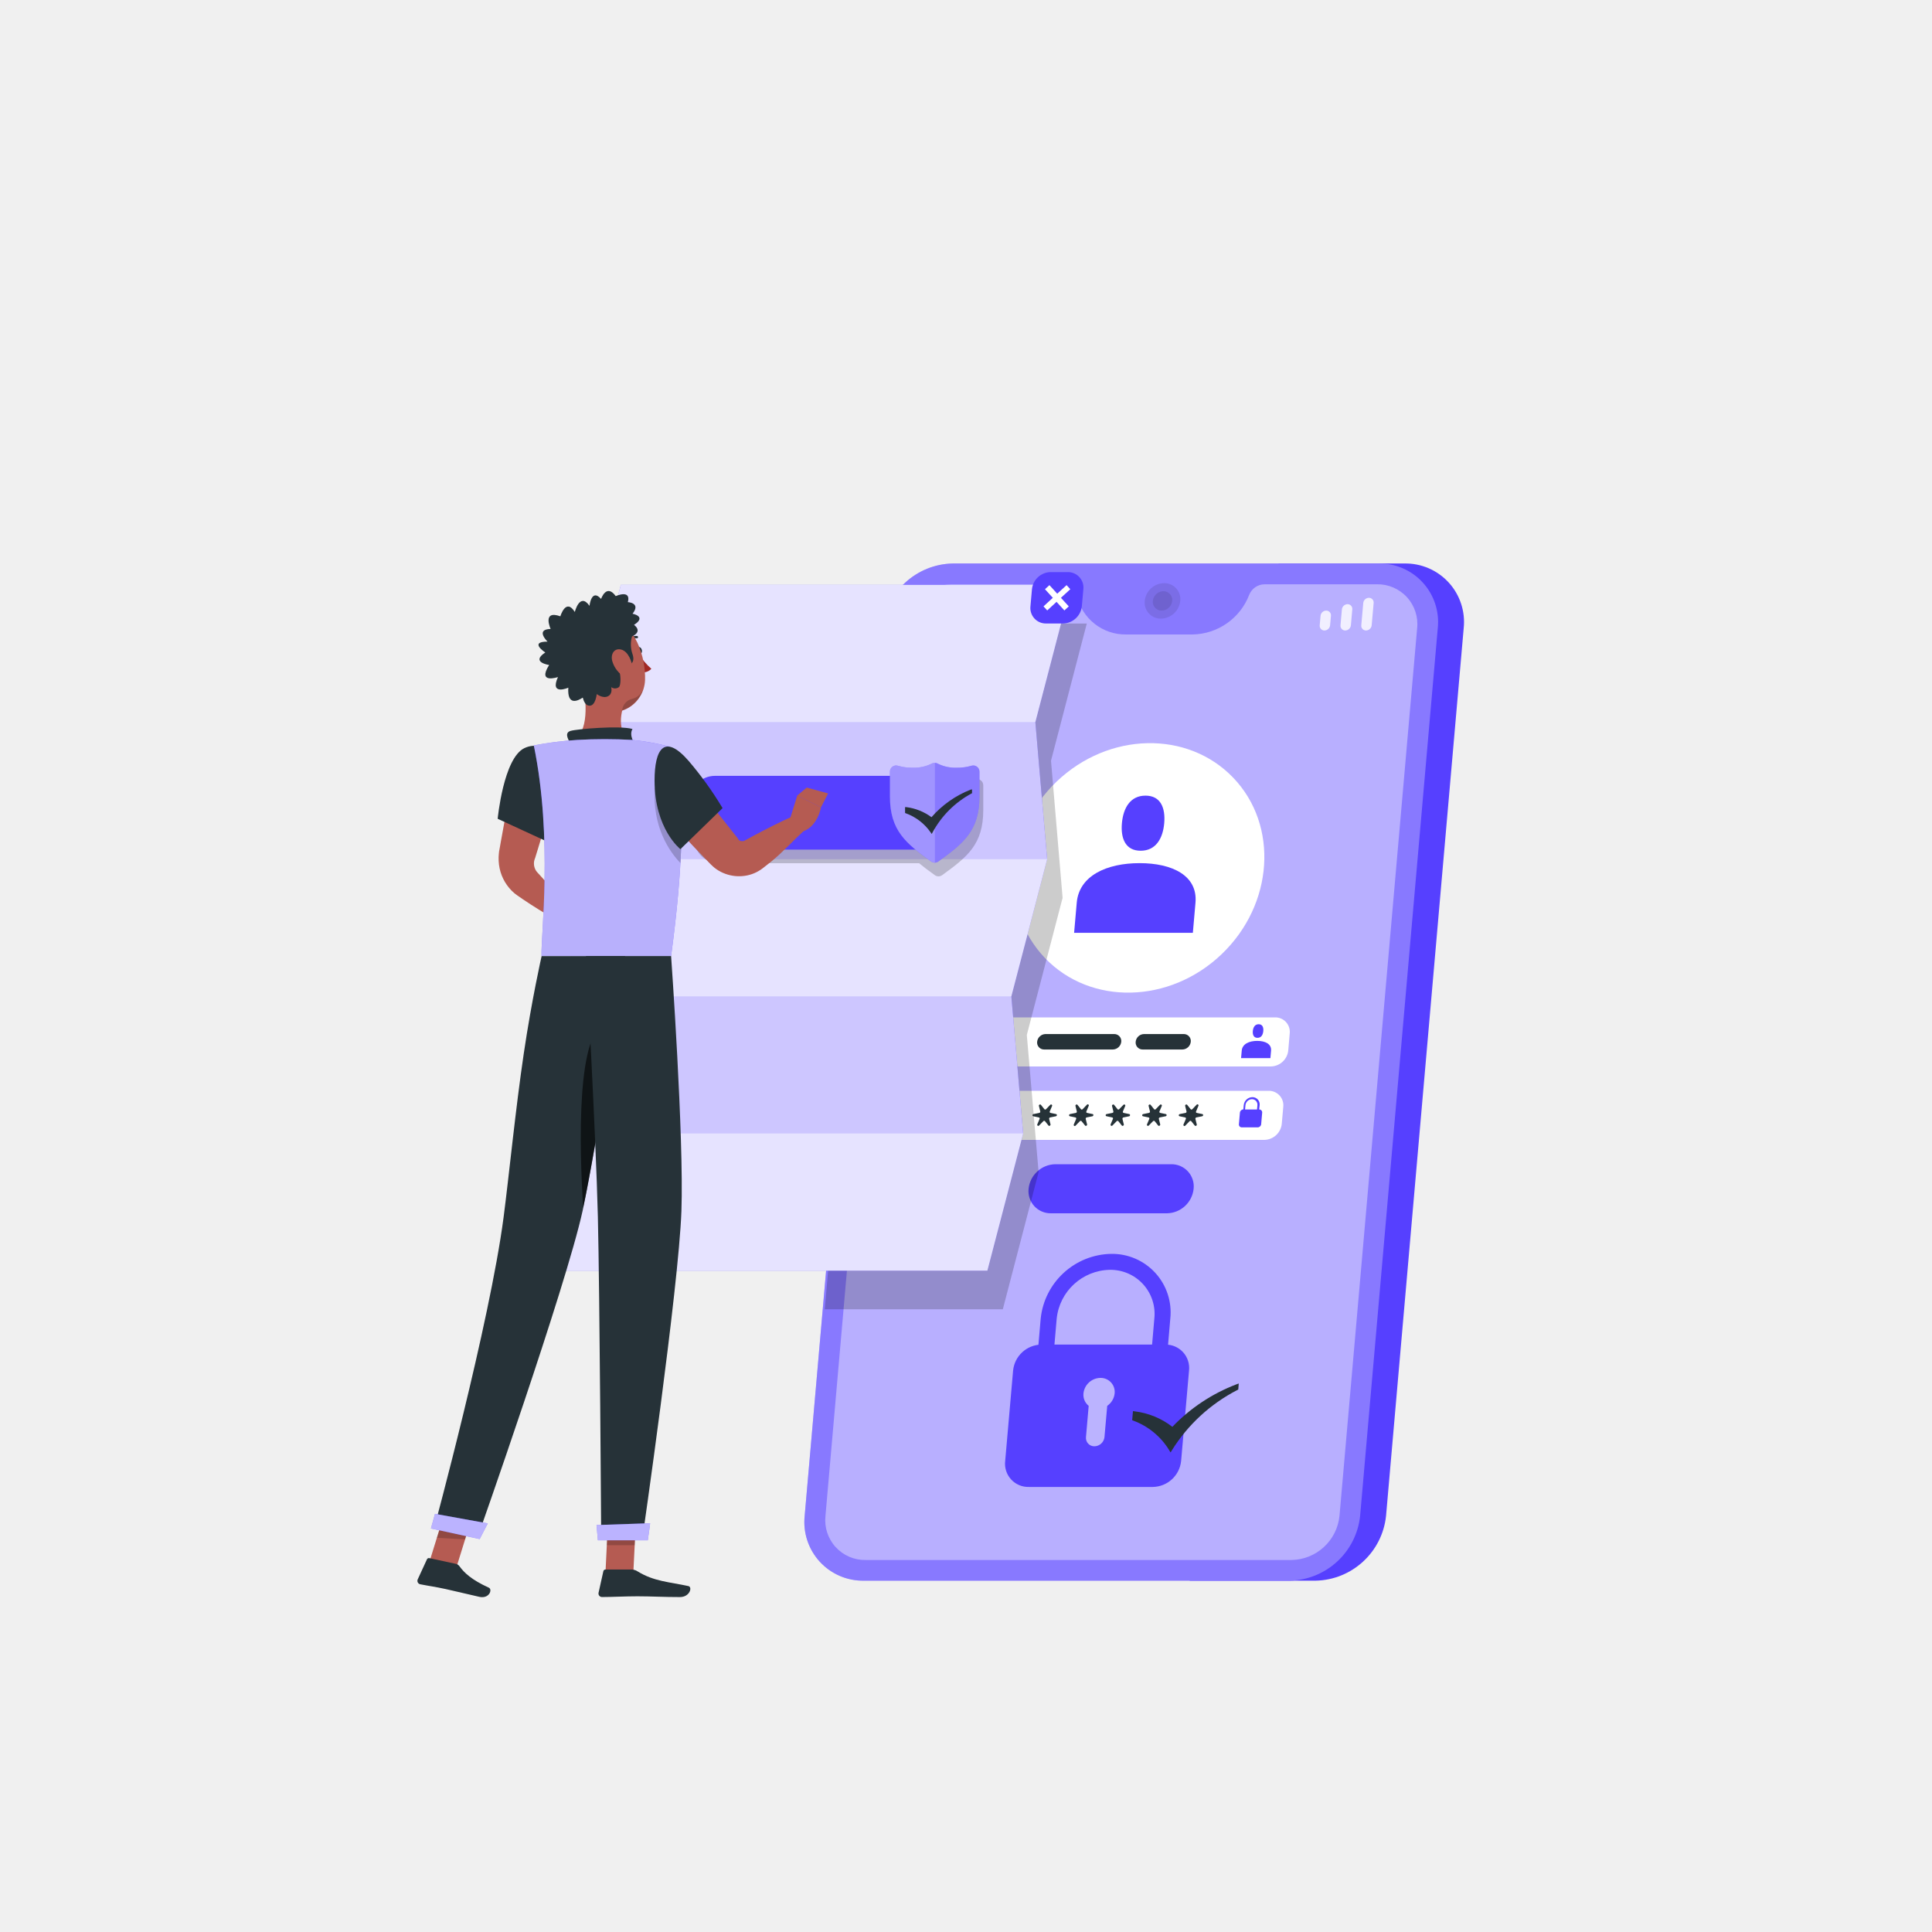
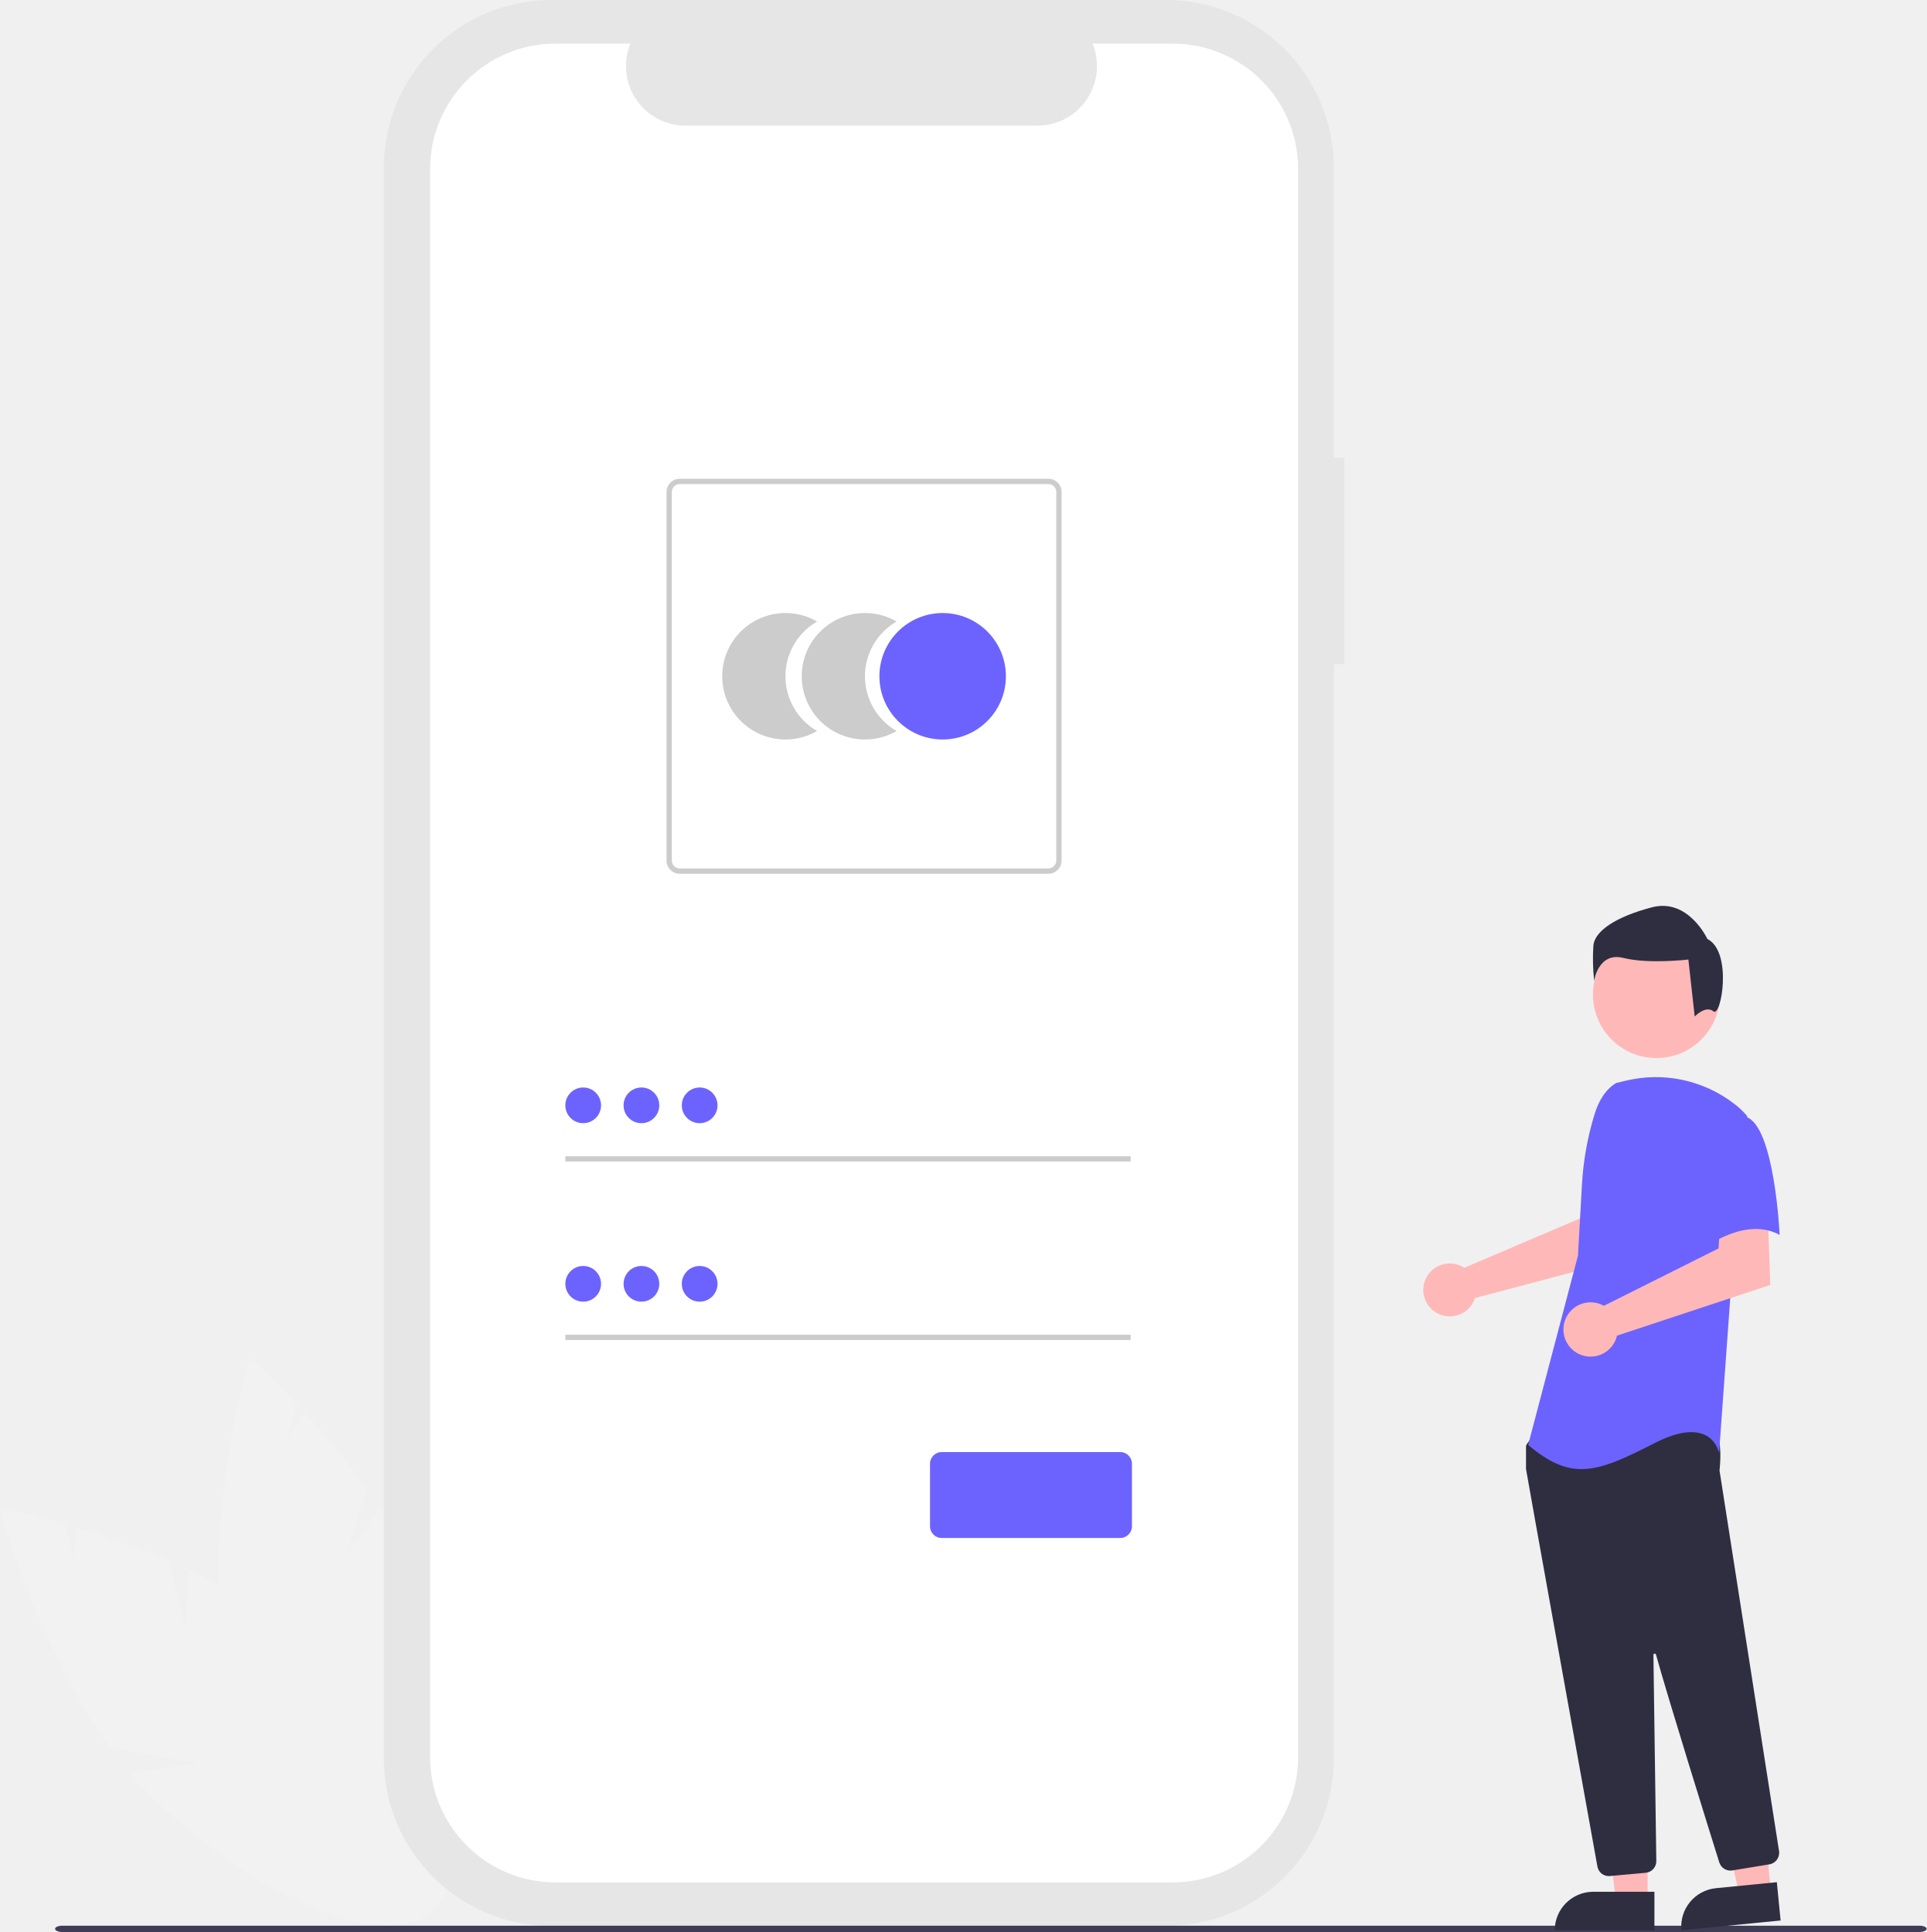
- <svg xmlns="http://www.w3.org/2000/svg" viewBox="0 0 500 500">
-   <g id="freepik--Device--inject-7">
-     <path d="M363.45,145.83H330.89l-23,263.25h32.56a18.72,18.72,0,0,0,18.26-16.8l20.09-229.66A15.15,15.15,0,0,0,363.45,145.83Z" style="fill:#5640FF" />
-     <path d="M356.81,145.83H246.61a18.72,18.72,0,0,0-18.27,16.79L208.25,392.28a15.17,15.17,0,0,0,15.33,16.8H333.77A18.73,18.73,0,0,0,352,392.28l20.09-229.66A15.15,15.15,0,0,0,356.81,145.83Z" style="fill:#5640FF" />
-     <path d="M356.81,145.83H246.61a18.72,18.72,0,0,0-18.27,16.79L208.25,392.28a15.17,15.17,0,0,0,15.33,16.8H333.77A18.73,18.73,0,0,0,352,392.28l20.09-229.66A15.15,15.15,0,0,0,356.81,145.83Z" style="fill:#fff;opacity:0.3" />
-     <path d="M356.34,151.21H327.28a4.33,4.33,0,0,0-4,2.76h0a16,16,0,0,1-14.63,10.23H291.51A12.87,12.87,0,0,1,278.66,154h0a3.47,3.47,0,0,0-3.47-2.76H246.14a12.7,12.7,0,0,0-12.41,11.41l-20.1,229.66a10.29,10.29,0,0,0,10.42,11.42h110.2a12.71,12.71,0,0,0,12.41-11.42l20.09-229.66A10.29,10.29,0,0,0,356.34,151.21Z" style="fill:#fff;opacity:0.4" />
-     <path d="M328.88,276H251.76a3.74,3.74,0,0,1-3.78-4.14l.39-4.42a4.61,4.61,0,0,1,4.5-4.14H330a3.74,3.74,0,0,1,3.78,4.14l-.38,4.42A4.62,4.62,0,0,1,328.88,276Z" style="fill:#fff" />
-     <path d="M327.22,295H250.09a3.73,3.73,0,0,1-3.77-4.14l.38-4.42a4.62,4.62,0,0,1,4.5-4.14h77.13a3.74,3.74,0,0,1,3.78,4.14l-.39,4.42A4.62,4.62,0,0,1,327.22,295Z" style="fill:#fff" />
-     <path d="M305.45,155.51a5.11,5.11,0,0,1-5,4.59,4.14,4.14,0,0,1-4.19-4.59,5.11,5.11,0,0,1,5-4.59A4.14,4.14,0,0,1,305.45,155.51Z" style="opacity:0.1" />
-     <path d="M303.37,155.51a2.8,2.8,0,0,1-2.73,2.51,2.26,2.26,0,0,1-2.29-2.51,2.79,2.79,0,0,1,2.73-2.51A2.27,2.27,0,0,1,303.37,155.51Z" style="opacity:0.1" />
-     <g style="opacity:0.8">
-       <path d="M342.77,163.17h0a1.22,1.22,0,0,1-1.23-1.35l.22-2.46a1.49,1.49,0,0,1,1.46-1.34h0a1.22,1.22,0,0,1,1.23,1.34l-.22,2.46A1.5,1.5,0,0,1,342.77,163.17Z" style="fill:#fff" />
-       <path d="M353.53,163.17h0a1.22,1.22,0,0,1-1.23-1.35l.51-5.77a1.49,1.49,0,0,1,1.46-1.34h0a1.22,1.22,0,0,1,1.23,1.34l-.51,5.77A1.5,1.5,0,0,1,353.53,163.17Z" style="fill:#fff" />
-       <path d="M348.15,163.17h0a1.22,1.22,0,0,1-1.23-1.35l.36-4.11a1.5,1.5,0,0,1,1.47-1.35h0a1.21,1.21,0,0,1,1.22,1.35l-.36,4.11A1.5,1.5,0,0,1,348.15,163.17Z" style="fill:#fff" />
-     </g>
-     <g style="opacity:0.8">
-       <path d="M250.64,163.17h-6.76a.68.68,0,0,1-.69-.76l.31-3.63a.85.85,0,0,1,.83-.76h6.76a.68.68,0,0,1,.69.76l-.32,3.63A.83.83,0,0,1,250.64,163.17Z" style="fill:#fff" />
-       <path d="M253.77,162.18h0a.69.69,0,0,1-.7-.76l.15-1.66a.84.84,0,0,1,.83-.76h0a.68.68,0,0,1,.69.76l-.14,1.66A.85.85,0,0,1,253.77,162.18Z" style="fill:#fff" />
-     </g>
-     <ellipse cx="294.81" cy="224.63" rx="33.73" ry="30.9" transform="translate(-73.49 266.21) rotate(-43.75)" style="fill:#fff" />
-     <path d="M294.92,223.38c-8.48,0-15.65,3.23-16.26,10.24l-.68,7.79h30.73l.68-7.79C310,226.61,303.41,223.38,294.92,223.38Z" style="fill:#5640FF" />
-     <path d="M295.2,220.17c3.94,0,5.76-3.19,6.1-7.13s-.91-7.13-4.85-7.13-5.75,3.2-6.1,7.13S291.26,220.17,295.2,220.17Z" style="fill:#5640FF" />
-     <path d="M325.36,269.38c-2.09,0-3.86.8-4,2.53l-.17,1.93h7.59l.17-1.93C329.09,270.18,327.46,269.38,325.36,269.38Z" style="fill:#5640FF" />
-     <path d="M325.43,268.59c1,0,1.42-.79,1.51-1.76s-.23-1.76-1.2-1.76-1.42.79-1.51,1.76S324.46,268.59,325.43,268.59Z" style="fill:#5640FF" />
-     <path d="M302,314H272a5.73,5.73,0,0,1-5.8-6.35h0a7.08,7.08,0,0,1,6.91-6.35h30a5.74,5.74,0,0,1,5.8,6.35h0A7.07,7.07,0,0,1,302,314Z" style="fill:#5640FF" />
-     <path d="M298.37,384.82H266.26a6,6,0,0,1-6.12-6.71l2.05-23.42a7.46,7.46,0,0,1,7.29-6.71H301.6a6.05,6.05,0,0,1,6.12,6.71l-2.05,23.42A7.48,7.48,0,0,1,298.37,384.82Z" style="fill:#5640FF" />
-     <g style="opacity:0.6">
-       <path d="M288.47,360.6a3.63,3.63,0,0,0-3.68-4,4.48,4.48,0,0,0-4.39,4,3.65,3.65,0,0,0,1.35,3.23l-.7,8.07a2.16,2.16,0,0,0,2.19,2.4,2.67,2.67,0,0,0,2.6-2.4l.71-8.07A4.46,4.46,0,0,0,288.47,360.6Z" style="fill:#fff" />
-     </g>
-     <path d="M301.88,352.86h-4.14l1-11.59a11.41,11.41,0,0,0-11.53-12.64,14.09,14.09,0,0,0-13.74,12.64l-1,11.59h-4.14l1-11.59a18.68,18.68,0,0,1,18.23-16.77,15.14,15.14,0,0,1,15.31,16.77Z" style="fill:#5640FF" />
-     <path d="M325.87,287.13,326,286a1.87,1.87,0,0,0-1.88-2.06,2.3,2.3,0,0,0-2.24,2.06l-.1,1.11a.92.92,0,0,0-.89.83l-.26,3a.73.73,0,0,0,.75.82h4.12a.91.91,0,0,0,.89-.82l.26-3A.75.75,0,0,0,325.87,287.13ZM324,284.47a1.41,1.41,0,0,1,1.42,1.55l-.1,1.11h-3.1l.1-1.11A1.73,1.73,0,0,1,324,284.47Z" style="fill:#5640FF" />
-     <path d="M263.85,288.32l-1.44-.3a.27.27,0,0,1-.19-.38l.6-1.42a.28.28,0,0,0-.47-.29l-1.09,1.12a.28.28,0,0,1-.44,0l-.89-1.12c-.19-.24-.6,0-.53.29l.35,1.42a.31.31,0,0,1-.25.38l-1.49.3c-.32.06-.36.51-.05.57l1.44.3a.26.26,0,0,1,.18.38L259,291a.28.28,0,0,0,.47.29l1.09-1.12a.3.3,0,0,1,.44,0l.89,1.12c.19.24.6,0,.52-.29l-.35-1.42a.33.33,0,0,1,.26-.38l1.49-.3C264.12,288.83,264.16,288.38,263.85,288.32Z" style="fill:#263238" />
-     <path d="M273.31,288.32l-1.44-.3a.27.27,0,0,1-.19-.38l.6-1.42a.28.28,0,0,0-.47-.29l-1.09,1.12a.28.28,0,0,1-.44,0l-.89-1.12c-.19-.24-.6,0-.52.29l.35,1.42a.32.32,0,0,1-.26.38l-1.49.3c-.32.06-.36.51-.05.57l1.44.3a.27.27,0,0,1,.19.38l-.6,1.42a.28.28,0,0,0,.47.29l1.09-1.12a.3.3,0,0,1,.44,0l.89,1.12c.19.24.6,0,.53-.29l-.35-1.42a.32.32,0,0,1,.25-.38l1.49-.3C273.58,288.83,273.62,288.38,273.31,288.32Z" style="fill:#263238" />
-     <path d="M282.77,288.32l-1.43-.3a.26.26,0,0,1-.19-.38l.6-1.42a.28.28,0,0,0-.48-.29l-1.08,1.12a.29.29,0,0,1-.45,0l-.89-1.12c-.19-.24-.6,0-.52.29l.35,1.42a.32.32,0,0,1-.25.38l-1.49.3c-.32.06-.36.51-.05.57l1.43.3a.27.27,0,0,1,.19.38l-.6,1.42a.28.28,0,0,0,.48.29l1.08-1.12a.3.3,0,0,1,.44,0l.9,1.12c.19.24.6,0,.52-.29l-.35-1.42a.33.33,0,0,1,.25-.38l1.49-.3C283,288.83,283.08,288.38,282.77,288.32Z" style="fill:#263238" />
-     <path d="M292.24,288.32l-1.44-.3a.27.27,0,0,1-.19-.38l.6-1.42a.28.28,0,0,0-.47-.29l-1.09,1.12a.28.28,0,0,1-.44,0l-.89-1.12c-.19-.24-.6,0-.53.29l.35,1.42a.31.31,0,0,1-.25.38l-1.49.3c-.32.06-.36.51,0,.57l1.44.3a.26.26,0,0,1,.18.38l-.59,1.42a.28.28,0,0,0,.47.29l1.09-1.12a.3.3,0,0,1,.44,0l.89,1.12c.19.24.6,0,.52-.29l-.35-1.42a.33.33,0,0,1,.26-.38l1.49-.3C292.51,288.83,292.55,288.38,292.24,288.32Z" style="fill:#263238" />
-     <path d="M301.7,288.32l-1.44-.3a.27.27,0,0,1-.19-.38l.6-1.42a.28.28,0,0,0-.47-.29l-1.09,1.12a.28.28,0,0,1-.44,0l-.89-1.12c-.19-.24-.6,0-.52.29l.35,1.42a.32.32,0,0,1-.26.38l-1.49.3c-.32.06-.36.51-.05.57l1.44.3a.27.27,0,0,1,.19.38l-.6,1.42a.28.28,0,0,0,.47.29l1.09-1.12a.3.3,0,0,1,.44,0l.89,1.12c.19.24.6,0,.53-.29l-.35-1.42a.32.32,0,0,1,.25-.38l1.49-.3C302,288.83,302,288.38,301.7,288.32Z" style="fill:#263238" />
-     <path d="M311.16,288.32l-1.44-.3a.26.26,0,0,1-.18-.38l.6-1.42a.28.28,0,0,0-.48-.29l-1.08,1.12a.29.29,0,0,1-.45,0l-.89-1.12c-.19-.24-.6,0-.52.29l.35,1.42a.32.32,0,0,1-.25.38l-1.49.3c-.32.06-.36.51-.05.57l1.43.3a.27.27,0,0,1,.19.38l-.6,1.42a.28.28,0,0,0,.48.29l1.08-1.12a.3.3,0,0,1,.44,0l.89,1.12a.31.31,0,0,0,.53-.29l-.35-1.42a.33.33,0,0,1,.25-.38l1.49-.3C311.43,288.83,311.47,288.38,311.16,288.32Z" style="fill:#263238" />
-     <path d="M288.35,267.61H270.59a2.23,2.23,0,0,0-2.18,2,1.8,1.8,0,0,0,1.83,2H288a2.23,2.23,0,0,0,2.18-2A1.81,1.81,0,0,0,288.35,267.61Z" style="fill:#263238" />
-     <path d="M306.39,267.61H296.08a2.22,2.22,0,0,0-2.17,2,1.8,1.8,0,0,0,1.82,2H306a2.22,2.22,0,0,0,2.17-2A1.8,1.8,0,0,0,306.39,267.61Z" style="fill:#263238" />
-     <path d="M320,358.26a45.29,45.29,0,0,0-16.59,11,19.71,19.71,0,0,0-9.73-4l-.47-.07-.2,2.36.26.1a18.33,18.33,0,0,1,9.33,7.68l.34.56.37-.6a43.46,43.46,0,0,1,16.92-15.56l.23-.12.13-1.56Z" style="fill:#263238" />
-   </g>
-   <g id="freepik--Document--inject-7">
-     <path d="M230.64,161.37a18,18,0,0,0-2.3,7.25L213.45,338.84h46.08l9.26-35.49-3.05-35.5L275,232.36,272,196.87l9.26-35.5Z" style="opacity:0.2" />
-     <polygon points="267.95 186.87 277.21 151.37 160.68 151.37 151.43 186.87 154.47 222.36 145.22 257.85 148.26 293.35 139.01 328.84 255.53 328.84 264.79 293.35 261.74 257.85 271 222.36 267.95 186.87" style="fill:#5640FF" />
-     <polygon points="267.95 186.87 277.21 151.37 160.68 151.37 151.43 186.87 154.47 222.36 145.22 257.85 148.26 293.35 139.01 328.84 255.53 328.84 264.79 293.35 261.74 257.85 271 222.36 267.95 186.87" style="fill:#fff;opacity:0.7" />
-     <polygon points="267.95 186.87 151.43 186.87 160.68 151.37 277.21 151.37 267.95 186.87" style="fill:#fff;opacity:0.5" />
-     <polygon points="261.74 257.85 145.22 257.85 154.47 222.36 271 222.36 261.74 257.85" style="fill:#fff;opacity:0.5" />
-     <polygon points="255.53 328.84 139 328.84 148.26 293.35 264.79 293.35 255.53 328.84" style="fill:#fff;opacity:0.5" />
-     <path d="M252.36,201.7a12.74,12.74,0,0,1-3.68.5,10.25,10.25,0,0,1-4.89-1,1.79,1.79,0,0,0-.91-.25h0a1.81,1.81,0,0,0-.84.22l-.06,0h0l0,0a5.91,5.91,0,0,1-1.42.57,13,13,0,0,1-3.43.43c-.35,0-.69,0-1,0a12.1,12.1,0,0,1-2.65-.47,1.78,1.78,0,0,0-.39-.07,1.6,1.6,0,0,0-1.73,1.59h0v1.08H186a6.34,6.34,0,0,0-6.34,6.35v6.39A6.34,6.34,0,0,0,186,223.4h51.53l.34,0c.55.46,1.13.92,1.75,1.39s1.5,1.12,2.31,1.7a1.62,1.62,0,0,0,1.9,0c6.48-4.7,10.64-7.94,10.64-16.84v-6.4A1.61,1.61,0,0,0,252.36,201.7Z" style="opacity:0.2" />
-     <rect x="178.67" y="200.79" width="64.22" height="19.09" rx="6.35" style="fill:#5640FF" />
-     <path d="M247.69,198.68a10.31,10.31,0,0,1-4.89-1,1.72,1.72,0,0,0-1.8,0,10.32,10.32,0,0,1-4.9,1,12.79,12.79,0,0,1-3.68-.5,1.6,1.6,0,0,0-2.11,1.52v6.4c0,8.91,4.16,12.15,10.64,16.85a1.62,1.62,0,0,0,1.9,0c6.48-4.7,10.64-7.94,10.64-16.85v-6.4a1.61,1.61,0,0,0-2.12-1.52A12.74,12.74,0,0,1,247.69,198.68Z" style="fill:#5640FF" />
-     <path d="M247.69,198.68a10.31,10.31,0,0,1-4.89-1,1.72,1.72,0,0,0-1.8,0,10.32,10.32,0,0,1-4.9,1,12.79,12.79,0,0,1-3.68-.5,1.6,1.6,0,0,0-2.11,1.52v6.4c0,8.91,4.16,12.15,10.64,16.85a1.62,1.62,0,0,0,1.9,0c6.48-4.7,10.64-7.94,10.64-16.85v-6.4a1.61,1.61,0,0,0-2.12-1.52A12.74,12.74,0,0,1,247.69,198.68Z" style="fill:#fff;opacity:0.3" />
-     <path d="M241,197.66a10.32,10.32,0,0,1-4.9,1,12.84,12.84,0,0,1-3.68-.5,1.6,1.6,0,0,0-2.11,1.52v6.4c0,8.91,4.16,12.15,10.64,16.85a1.63,1.63,0,0,0,1,.31V197.4A1.74,1.74,0,0,0,241,197.66Z" style="fill:#fff;opacity:0.2" />
-     <path d="M251.19,204.36a26,26,0,0,0-10.12,7.13,13.94,13.94,0,0,0-6.53-2.61l-.31,0v1.53l.17.06a13.38,13.38,0,0,1,6.48,5l.25.36.21-.39a24.81,24.81,0,0,1,10.07-10.08l.15-.07v-1Z" style="fill:#263238" />
-     <path d="M275.15,161.36h-4.42a4,4,0,0,1-4.05-4.44l.39-4.42a4.93,4.93,0,0,1,4.82-4.44h4.42a4,4,0,0,1,4.06,4.44l-.39,4.42A5,5,0,0,1,275.15,161.36Z" style="fill:#5640FF" />
-     <polygon points="276.99 152.49 276.03 151.43 273.61 153.65 271.59 151.43 270.44 152.49 272.47 154.71 270.06 156.93 271.02 157.98 273.43 155.76 275.46 157.98 276.6 156.93 274.57 154.71 276.99 152.49" style="fill:#fff" />
-   </g>
-   <g id="freepik--Character--inject-7">
-     <path d="M176.37,199.49c2.56,2.79,5,5.68,7.43,8.59s4.78,5.88,7.12,8.86c.1.13.06.08.08.12s0,.05,0,.06a.36.36,0,0,0,.07.1,1.12,1.12,0,0,0,.73.46,1.27,1.27,0,0,0,.34,0,1.15,1.15,0,0,0,.18,0l.09,0c.05,0,0,0,.16-.06l2.5-1.36c3.36-1.78,6.75-3.52,10.25-5.08l2.93,3.63c-2.82,2.59-5.76,5.84-8.73,8.22l-2.24,1.76a3.8,3.8,0,0,1-.44.31,5.1,5.1,0,0,1-.53.33,10.63,10.63,0,0,1-1.12.56,9.86,9.86,0,0,1-2.42.67,10.34,10.34,0,0,1-5-.5,10,10,0,0,1-2.3-1.17c-.36-.24-.7-.52-1-.79-.17-.14-.31-.3-.47-.45l-.4-.4c-2.65-2.72-5.26-5.46-7.82-8.25s-5.09-5.6-7.51-8.52Z" style="fill:#b55b52" />
-     <path d="M204,213.38l2.33-7.49,6.14,3.06s-.9,5.46-5.36,6.41Z" style="fill:#b55b52" />
-     <polygon points="208.78 203.82 214.32 205.34 212.46 208.95 206.32 205.89 208.78 203.82" style="fill:#b55b52" />
-     <path d="M144.09,201.53c-.66,3.18-1.48,6.33-2.33,9.47s-1.78,6.25-2.75,9.36l-.36,1.17-.18.58a1.15,1.15,0,0,1-.1.24,3.34,3.34,0,0,0-.19,1,3.55,3.55,0,0,0,.58,2.05,6.33,6.33,0,0,0,.65.75l.83.91,1.64,1.83c1.07,1.24,2.15,2.48,3.17,3.78l-3.49,4c-1.44-.82-2.82-1.71-4.2-2.59l-2.05-1.36-1-.69c-.34-.24-.62-.4-1.17-.85a11.65,11.65,0,0,1-3.84-6.45,12.43,12.43,0,0,1-.19-3.9c0-.32.1-.68.15-1l.11-.6.21-1.2c.56-3.21,1.16-6.41,1.83-9.59s1.39-6.35,2.24-9.48Z" style="fill:#b55b52" />
-     <path d="M141.63,232.35l4.12-2.11,1.82,7s-3.31,1.27-5.87-.36Z" style="fill:#b55b52" />
-     <polygon points="151.45 227.99 151.64 234.43 147.03 237.44 145.43 230.37 151.45 227.99" style="fill:#b55b52" />
-     <path d="M164.94,168.47c.1.49.45.84.77.78s.51-.52.41-1-.45-.84-.77-.78S164.84,168,164.94,168.47Z" style="fill:#263238" />
-     <path d="M165.34,169.32a18.21,18.21,0,0,0,3.23,3.76,2.92,2.92,0,0,1-2.28.93Z" style="fill:#a02724" />
-     <path d="M162.57,166.09a.3.3,0,0,1-.22-.5,3,3,0,0,1,2.53-1,.3.3,0,0,1,.24.35.29.29,0,0,1-.34.24h0a2.35,2.35,0,0,0-2,.8A.32.32,0,0,1,162.57,166.09Z" style="fill:#263238" />
-     <path d="M150.52,175.44c1.1,4.59,2.21,13-1.73,16.05,0,0,1.54,4.66,12,4.66,11.5,0,5.5-3,5.5-3-6.28-1.22-6.12-6.67-5-10.24Z" style="fill:#b55b52" />
-     <path d="M147.56,192.34c-.68-1.27-1.44-2.73.12-3.19,1.72-.5,12.75-1.43,16-.49-1,1.77.69,4,.69,4Z" style="fill:#263238" />
-     <polygon points="156.7 406.92 163.91 406.92 164.63 392.4 157.41 392.4 156.7 406.92" style="fill:#b55b52" />
-     <polygon points="110.91 404.92 118.22 405.31 122.66 391 115.35 390.61 110.91 404.92" style="fill:#b55b52" />
-     <path d="M118,404.73l-6.89-1.49a.54.54,0,0,0-.61.3l-2.39,5.19a.91.91,0,0,0,.66,1.28c2.41.48,3.61.59,6.64,1.25,1.86.4,6.07,1.43,8.64,2s3.46-1.91,2.46-2.37c-4.5-2.05-6.38-3.86-7.6-5.55A1.55,1.55,0,0,0,118,404.73Z" style="fill:#263238" />
-     <path d="M163.53,406.19h-6.85a.55.55,0,0,0-.53.43l-1.24,5.57a.91.91,0,0,0,.9,1.12c2.47,0,6-.19,9.15-.19,3.63,0,6.76.2,11,.2,2.57,0,3.29-2.6,2.21-2.84-4.91-1.07-8.91-1.19-13.15-3.8A2.94,2.94,0,0,0,163.53,406.19Z" style="fill:#263238" />
-     <path d="M135.72,193.61c-5.44,2.59-6.92,18.29-6.92,18.29l13.47,6.22a25.78,25.78,0,0,0,3.6-12.67C146.14,197.34,141.29,191,135.72,193.61Z" style="fill:#263238" />
-     <path d="M143,203.29c-2.43,3.78-2.2,9.62-1.36,14.55l.6.28a25.83,25.83,0,0,0,3.6-12.67c0-.48,0-1,0-1.43Z" style="opacity:0.4" />
-     <path d="M173.31,193.23s6.68,7.54.37,54.2H140.15c-.23-5.15,3-30.26-2-54.52a88.21,88.21,0,0,1,11.22-1.42,125.53,125.53,0,0,1,14.26,0A64,64,0,0,1,173.31,193.23Z" style="fill:#5640FF" />
-     <path d="M173.31,193.23s6.68,7.54.37,54.2H140.15c-.23-5.15,3-30.26-2-54.52a88.21,88.21,0,0,1,11.22-1.42,125.53,125.53,0,0,1,14.26,0A64,64,0,0,1,173.31,193.23Z" style="fill:#fafafa;opacity:0.6" />
-     <path d="M176.24,207.49l-.12-.11-6.67-3.56c-.68,10.27,3.91,16.71,6.64,19.52A143.39,143.39,0,0,0,176.24,207.49Z" style="opacity:0.2" />
-     <polygon points="164.63 392.4 164.26 399.89 157.04 399.89 157.41 392.4 164.63 392.4" style="opacity:0.2" />
-     <polygon points="115.35 390.62 122.66 391 120.37 398.38 113.06 397.99 115.35 390.62" style="opacity:0.2" />
-     <path d="M148.2,170.78c1.61,6,2.25,9.61,6,12.11,5.58,3.76,12.52-.56,12.74-6.93.19-5.73-2.47-14.6-8.92-15.81A8.49,8.49,0,0,0,148.2,170.78Z" style="fill:#b55b52" />
-     <path d="M161.79,247.43s-7.12,47.91-11,65.87C146.49,333,123.55,398,123.55,398l-11.23-2.43s14.39-53,18-80.48c1.4-10.73,3.09-28,5.23-42.43,2.07-14,4.62-25.22,4.62-25.22Z" style="fill:#263238" />
-     <path d="M126.24,394.25s-2.1,4.06-2.1,4.06l-12.62-2.74,1.06-3.79Z" style="fill:#5640FF" />
-     <path d="M126.24,394.25s-2.1,4.06-2.1,4.06l-12.62-2.74,1.06-3.79Z" style="fill:#fff;opacity:0.6" />
-     <path d="M157.29,264.5c-8.23,1.61-7.36,32.3-6.37,48.08,2.38-11.16,5.85-32.62,8.22-47.86A2.8,2.8,0,0,0,157.29,264.5Z" style="opacity:0.6" />
-     <path d="M173.68,247.43s3.35,46.88,2.67,66c-.71,19.89-10.14,85-10.14,85H155.59s-.39-64-.86-83.49c-.52-21.3-3.09-67.52-3.09-67.52Z" style="fill:#263238" />
-     <path d="M168.25,394.21c.05,0-.6,4.41-.6,4.41H154.73l-.35-3.94Z" style="fill:#5640FF" />
-     <path d="M168.25,394.21c.05,0-.6,4.41-.6,4.41H154.73l-.35-3.94Z" style="fill:#fff;opacity:0.6" />
-     <path d="M169.4,202c0,12.58,6.69,17.76,6.69,17.76L187,209.14a89.8,89.8,0,0,0-8.79-12.23C171.9,189.68,169.4,193.92,169.4,202Z" style="fill:#263238" />
-     <path d="M166.52,178.24a4.1,4.1,0,0,1-2.82,2.6,3.38,3.38,0,0,0-2.69,3l0,0A8.66,8.66,0,0,0,166.52,178.24Z" style="opacity:0.2" />
-     <path d="M163.7,158.83c2.24-2.83-1.21-3-1.21-3,.9-3.37-3.14-1.56-3.14-1.56-2.42-3.34-3.79.73-3.79.73-2.51-2.83-3,1.79-3,1.79-2.52-3.59-3.8,1.59-3.8,1.59-2.32-3.73-3.74,1.12-3.74,1.12-4.79-1.71-2.52,3.27-2.52,3.27-4.08.11-.8,3.28-.8,3.28-4.9,0-.58,2.81-.58,2.81-3.89,2.55,1,3.24,1,3.24-3.17,5,2.28,3.12,2.28,3.12-2.21,4.92,2.68,2.75,2.68,2.75-.31,4.74,2.42,3.45,3.74,2.57.25,1,.73,2,1.61,2.08,1.71.23,2-3,2-3s1.58,1.24,2.91.57.83-2.36.83-2.36a1.67,1.67,0,0,0,2,0c.57-.44.57-3.62-.15-4.74l2.6-1s1.93-.27,1.07-2.82a7.42,7.42,0,0,1-.13-4.55c2.94-1.38.52-3,.52-3C167.49,159.53,163.7,158.83,163.7,158.83Z" style="fill:#263238" />
-     <path d="M158.43,171a7,7,0,0,0,2.53,3.74c1.63,1.22,2.85,0,2.73-1.83-.1-1.66-1.08-4.29-2.88-4.79S158,169.23,158.43,171Z" style="fill:#b55b52" />
-   </g>
+ <svg xmlns="http://www.w3.org/2000/svg" data-name="Layer 1" width="744.848" height="747.077" viewBox="0 0 744.848 747.077">
+   <path id="fa3b9e12-7275-481e-bee9-64fd9595a50d-151" data-name="Path 1" d="M299.205,705.809l-6.56-25.872a335.967,335.967,0,0,0-35.643-12.788l-.828,12.024-3.358-13.247c-15.021-4.294-25.24-6.183-25.24-6.183s13.8,52.489,42.754,92.617l33.734,5.926-26.207,3.779a135.926,135.926,0,0,0,11.719,12.422c42.115,39.092,89.024,57.028,104.773,40.06s-5.625-62.412-47.74-101.5c-13.056-12.119-29.457-21.844-45.875-29.5Z" transform="translate(-227.576 -76.46149)" fill="#f2f2f2" />
+   <path id="bde08021-c30f-4979-a9d8-cb90b72b5ca2-152" data-name="Path 2" d="M361.591,677.706l7.758-25.538a335.94,335.94,0,0,0-23.9-29.371l-6.924,9.865,3.972-13.076c-10.641-11.436-18.412-18.335-18.412-18.335s-15.315,52.067-11.275,101.384l25.815,22.51-24.392-10.312a135.919,135.919,0,0,0,3.614,16.694c15.846,55.234,46.731,94.835,68.983,88.451s27.446-56.335,11.6-111.569c-4.912-17.123-13.926-33.926-24.023-48.965Z" transform="translate(-227.576 -76.46149)" fill="#f2f2f2" />
+   <path id="b3ac2088-de9b-4f7f-bc99-0ed9705c1a9d-153" data-name="Path 22" d="M747.327,253.445h-4.092v-112.1a64.883,64.883,0,0,0-64.883-64.883H440.845a64.883,64.883,0,0,0-64.883,64.883v615a64.883,64.883,0,0,0,64.883,64.883H678.352a64.883,64.883,0,0,0,64.882-64.883v-423.105h4.092Z" transform="translate(-227.576 -76.46149)" fill="#e6e6e6" />
+   <path id="b2715b96-3117-487c-acc0-20904544b5b7-154" data-name="Path 23" d="M680.97,93.335h-31a23.02,23.02,0,0,1-21.316,31.714H492.589a23.02,23.02,0,0,1-21.314-31.714H442.319a48.454,48.454,0,0,0-48.454,48.454v614.107a48.454,48.454,0,0,0,48.454,48.454H680.97a48.454,48.454,0,0,0,48.454-48.454h0V141.788a48.454,48.454,0,0,0-48.454-48.453Z" transform="translate(-227.576 -76.46149)" fill="#fff" />
+   <path id="b06d66ec-6c84-45dd-8c27-1263a6253192-155" data-name="Path 6" d="M531.234,337.965a24.437,24.437,0,0,1,12.23-21.174,24.45,24.45,0,1,0,0,42.345A24.434,24.434,0,0,1,531.234,337.965Z" transform="translate(-227.576 -76.46149)" fill="#ccc" />
+   <path id="e73810fe-4cf4-40cc-8c7c-ca544ce30bd4-156" data-name="Path 7" d="M561.971,337.965a24.436,24.436,0,0,1,12.23-21.174,24.45,24.45,0,1,0,0,42.345A24.434,24.434,0,0,1,561.971,337.965Z" transform="translate(-227.576 -76.46149)" fill="#ccc" />
+   <circle id="a4813fcf-056e-4514-bb8b-e6506f49341f" data-name="Ellipse 1" cx="364.434" cy="261.502" r="24.45" fill="#6c63ff" />
+   <path id="bbe451c3-febc-41ba-8083-4c8307a2e73e-157" data-name="Path 8" d="M632.872,414.33h-142.5a5.123,5.123,0,0,1-5.117-5.117v-142.5a5.123,5.123,0,0,1,5.117-5.117h142.5a5.123,5.123,0,0,1,5.117,5.117v142.5A5.123,5.123,0,0,1,632.872,414.33Zm-142.5-150.686a3.073,3.073,0,0,0-3.07,3.07v142.5a3.073,3.073,0,0,0,3.07,3.07h142.5a3.073,3.073,0,0,0,3.07-3.07v-142.5a3.073,3.073,0,0,0-3.07-3.07Z" transform="translate(-227.576 -76.46149)" fill="#ccc" />
+   <rect id="bb28937d-932f-4fdf-befe-f406e51091fe" data-name="Rectangle 1" x="218.562" y="447.102" width="218.552" height="2.047" fill="#ccc" />
+   <circle id="fcef55fc-4968-45b2-93bb-1a1080c85fc7" data-name="Ellipse 2" cx="225.464" cy="427.42" r="6.902" fill="#6c63ff" />
+   <rect id="ff33d889-4c74-4b91-85ef-b4882cc8fe76" data-name="Rectangle 2" x="218.562" y="516.118" width="218.552" height="2.047" fill="#ccc" />
+   <circle id="e8fa0310-b872-4adf-aedd-0c6eda09f3b8" data-name="Ellipse 3" cx="225.464" cy="496.437" r="6.902" fill="#6c63ff" />
+   <path d="M660.69,671.172H591.622a4.505,4.505,0,0,1-4.5-4.5v-24.208a4.505,4.505,0,0,1,4.5-4.5h69.068a4.505,4.505,0,0,1,4.5,4.5v24.208A4.505,4.505,0,0,1,660.69,671.172Z" transform="translate(-227.576 -76.46149)" fill="#6c63ff" />
+   <circle id="e12ee00d-aa4a-4413-a013-11d20b7f97f7" data-name="Ellipse 7" cx="247.978" cy="427.42" r="6.902" fill="#6c63ff" />
+   <circle id="f58f497e-6949-45c8-be5f-eee2aa0f6586" data-name="Ellipse 8" cx="270.492" cy="427.42" r="6.902" fill="#6c63ff" />
+   <circle id="b4d4939a-c6e6-4f4d-ba6c-e8b05485017d" data-name="Ellipse 9" cx="247.978" cy="496.437" r="6.902" fill="#6c63ff" />
+   <circle id="aff120b1-519b-4e96-ac87-836aa55663de" data-name="Ellipse 10" cx="270.492" cy="496.437" r="6.902" fill="#6c63ff" />
+   <path id="f1094013-1297-477a-ac57-08eac07c4bd5-158" data-name="Path 88" d="M969.642,823.539H251.656c-1.537,0-2.782-.546-2.782-1.218s1.245-1.219,2.782-1.219H969.642c1.536,0,2.782.546,2.782,1.219S971.178,823.539,969.642,823.539Z" transform="translate(-227.576 -76.46149)" fill="#3f3d56" />
+   <path d="M792.253,565.923a10.094,10.094,0,0,1,1.411.787l44.852-19.143,1.601-11.815,17.922-.11-1.059,27.098-59.2,15.656a10.608,10.608,0,0,1-.447,1.208,10.235,10.235,0,1,1-5.079-13.682Z" transform="translate(-227.576 -76.46149)" fill="#ffb8b8" />
+   <polygon points="636.98 735.021 624.72 735.021 618.888 687.733 636.982 687.734 636.98 735.021" fill="#ffb8b8" />
+   <path d="M615.963,731.518h23.644a0,0,0,0,1,0,0v14.887a0,0,0,0,1,0,0H601.076a0,0,0,0,1,0,0v0A14.887,14.887,0,0,1,615.963,731.518Z" fill="#2f2e41" />
+   <polygon points="684.66 731.557 672.459 732.759 662.018 686.271 680.025 684.497 684.66 731.557" fill="#ffb8b8" />
+   <path d="M891.686,806.128h23.644a0,0,0,0,1,0,0v14.887a0,0,0,0,1,0,0H876.799a0,0,0,0,1,0,0v0A14.887,14.887,0,0,1,891.686,806.128Z" transform="translate(-303.0087 15.2906) rotate(-5.62529)" fill="#2f2e41" />
+   <circle cx="640.393" cy="384.574" r="24.561" fill="#ffb8b8" />
+   <path d="M849.556,801.919a4.471,4.471,0,0,1-4.415-3.697c-6.346-35.226-27.088-150.405-27.584-153.596a1.427,1.427,0,0,1-.016-.222v-8.588a1.489,1.489,0,0,1,.279-.872l2.74-3.838a1.478,1.478,0,0,1,1.144-.625c15.622-.732,66.784-2.879,69.256.209h0c2.482,3.104,1.605,12.507,1.404,14.36l.01.193,22.985,146.995a4.512,4.512,0,0,1-3.715,5.135l-14.356,2.365a4.521,4.521,0,0,1-5.025-3.093c-4.44-14.188-19.329-61.918-24.489-80.387a.499.499,0,0,0-.98.139c.258,17.605.881,62.523,1.096,78.037l.023,1.671a4.518,4.518,0,0,1-4.093,4.536l-13.844,1.258C849.836,801.914,849.695,801.919,849.556,801.919Z" transform="translate(-227.576 -76.46149)" fill="#2f2e41" />
+   <path id="ae7af94f-88d7-4204-9f07-e3651de85c05-159" data-name="Path 99" d="M852.381,495.254c-4.286,2.548-6.851,7.23-8.323,11.995a113.681,113.681,0,0,0-4.884,27.159l-1.556,27.6-19.255,73.17c16.689,14.121,26.315,10.912,48.78-.639s25.032,3.851,25.032,3.851l4.492-62.258,6.418-68.032a30.164,30.164,0,0,0-4.861-4.674,49.658,49.658,0,0,0-42.442-8.995Z" transform="translate(-227.576 -76.46149)" fill="#6c63ff" />
+   <path d="M846.127,580.7a10.526,10.526,0,0,1,1.501.704l44.348-22.197.736-12.026,18.294-1.261.98,27.413L852.72,592.932a10.496,10.496,0,1,1-6.593-12.232Z" transform="translate(-227.576 -76.46149)" fill="#ffb8b8" />
+   <path id="a6768b0e-63d0-4b31-8462-9b2e0b00f0fd-160" data-name="Path 101" d="M902.766,508.412c10.912,3.851,12.834,45.574,12.834,45.574-12.837-7.06-28.241,4.493-28.241,4.493s-3.209-10.912-7.06-25.032a24.53,24.53,0,0,1,5.134-23.106S891.854,504.558,902.766,508.412Z" transform="translate(-227.576 -76.46149)" fill="#6c63ff" />
+   <path id="bfd7963f-0cf8-4885-9d3a-2c00bccda2e3-161" data-name="Path 102" d="M889.991,467.531c-3.06-2.448-7.235,2.002-7.235,2.002l-2.448-22.033s-15.301,1.833-25.093-.612-11.323,8.875-11.323,8.875a78.58,78.58,0,0,1-.306-13.771c.612-5.508,8.568-11.017,22.645-14.689S887.652,439.543,887.652,439.543C897.445,444.439,893.051,469.979,889.991,467.531Z" transform="translate(-227.576 -76.46149)" fill="#2f2e41" />
</svg>
